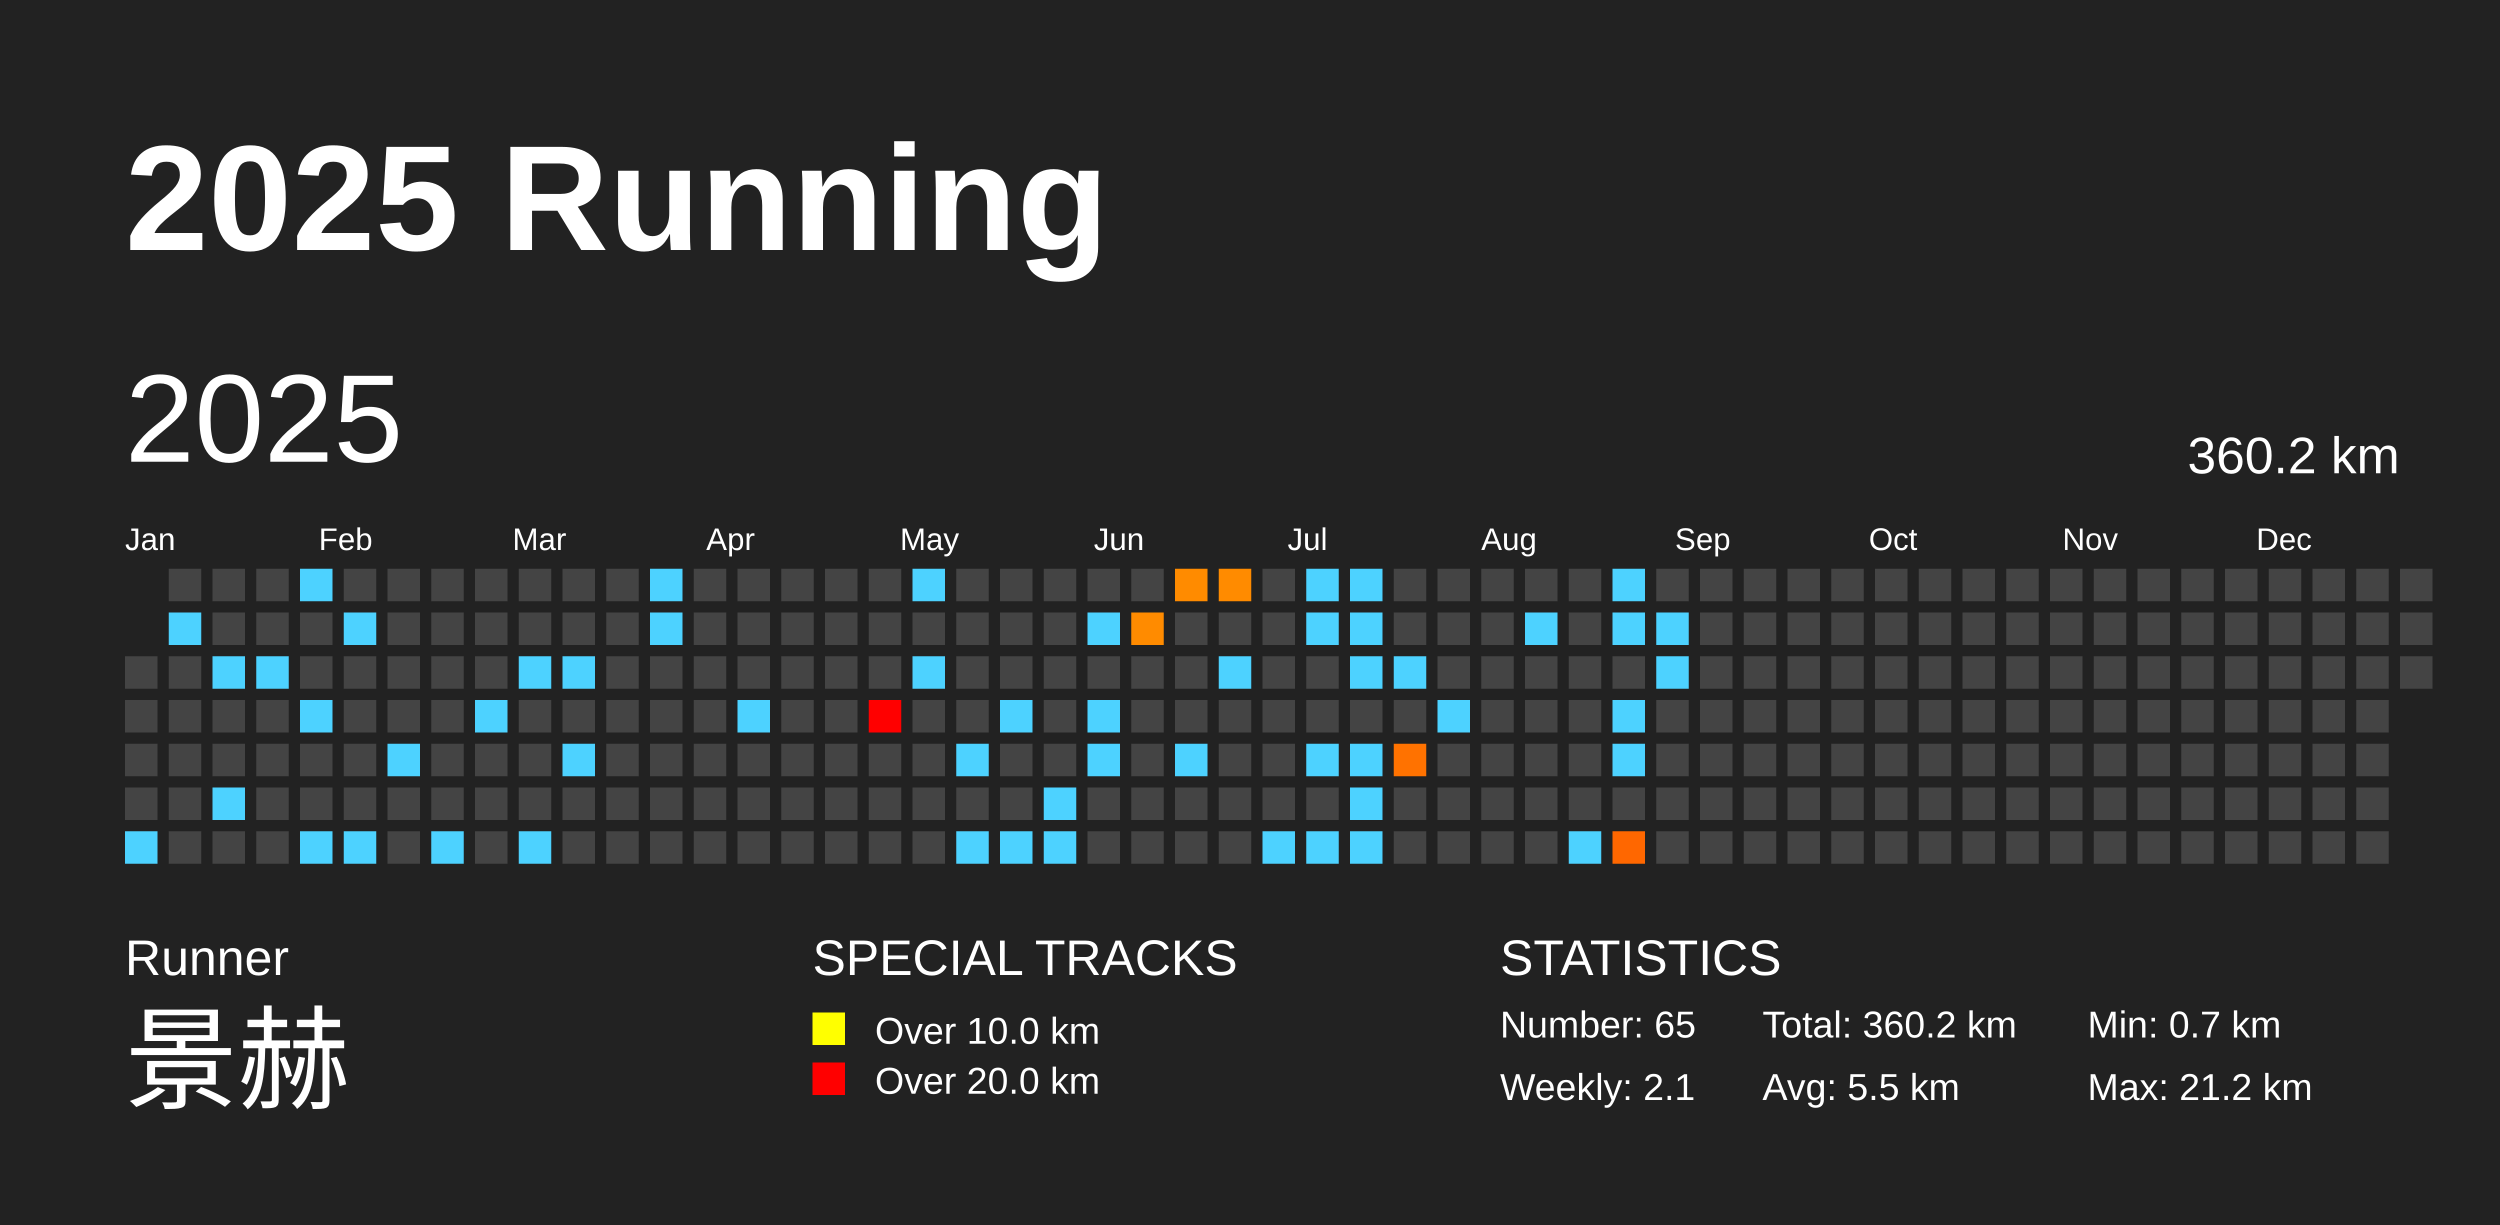
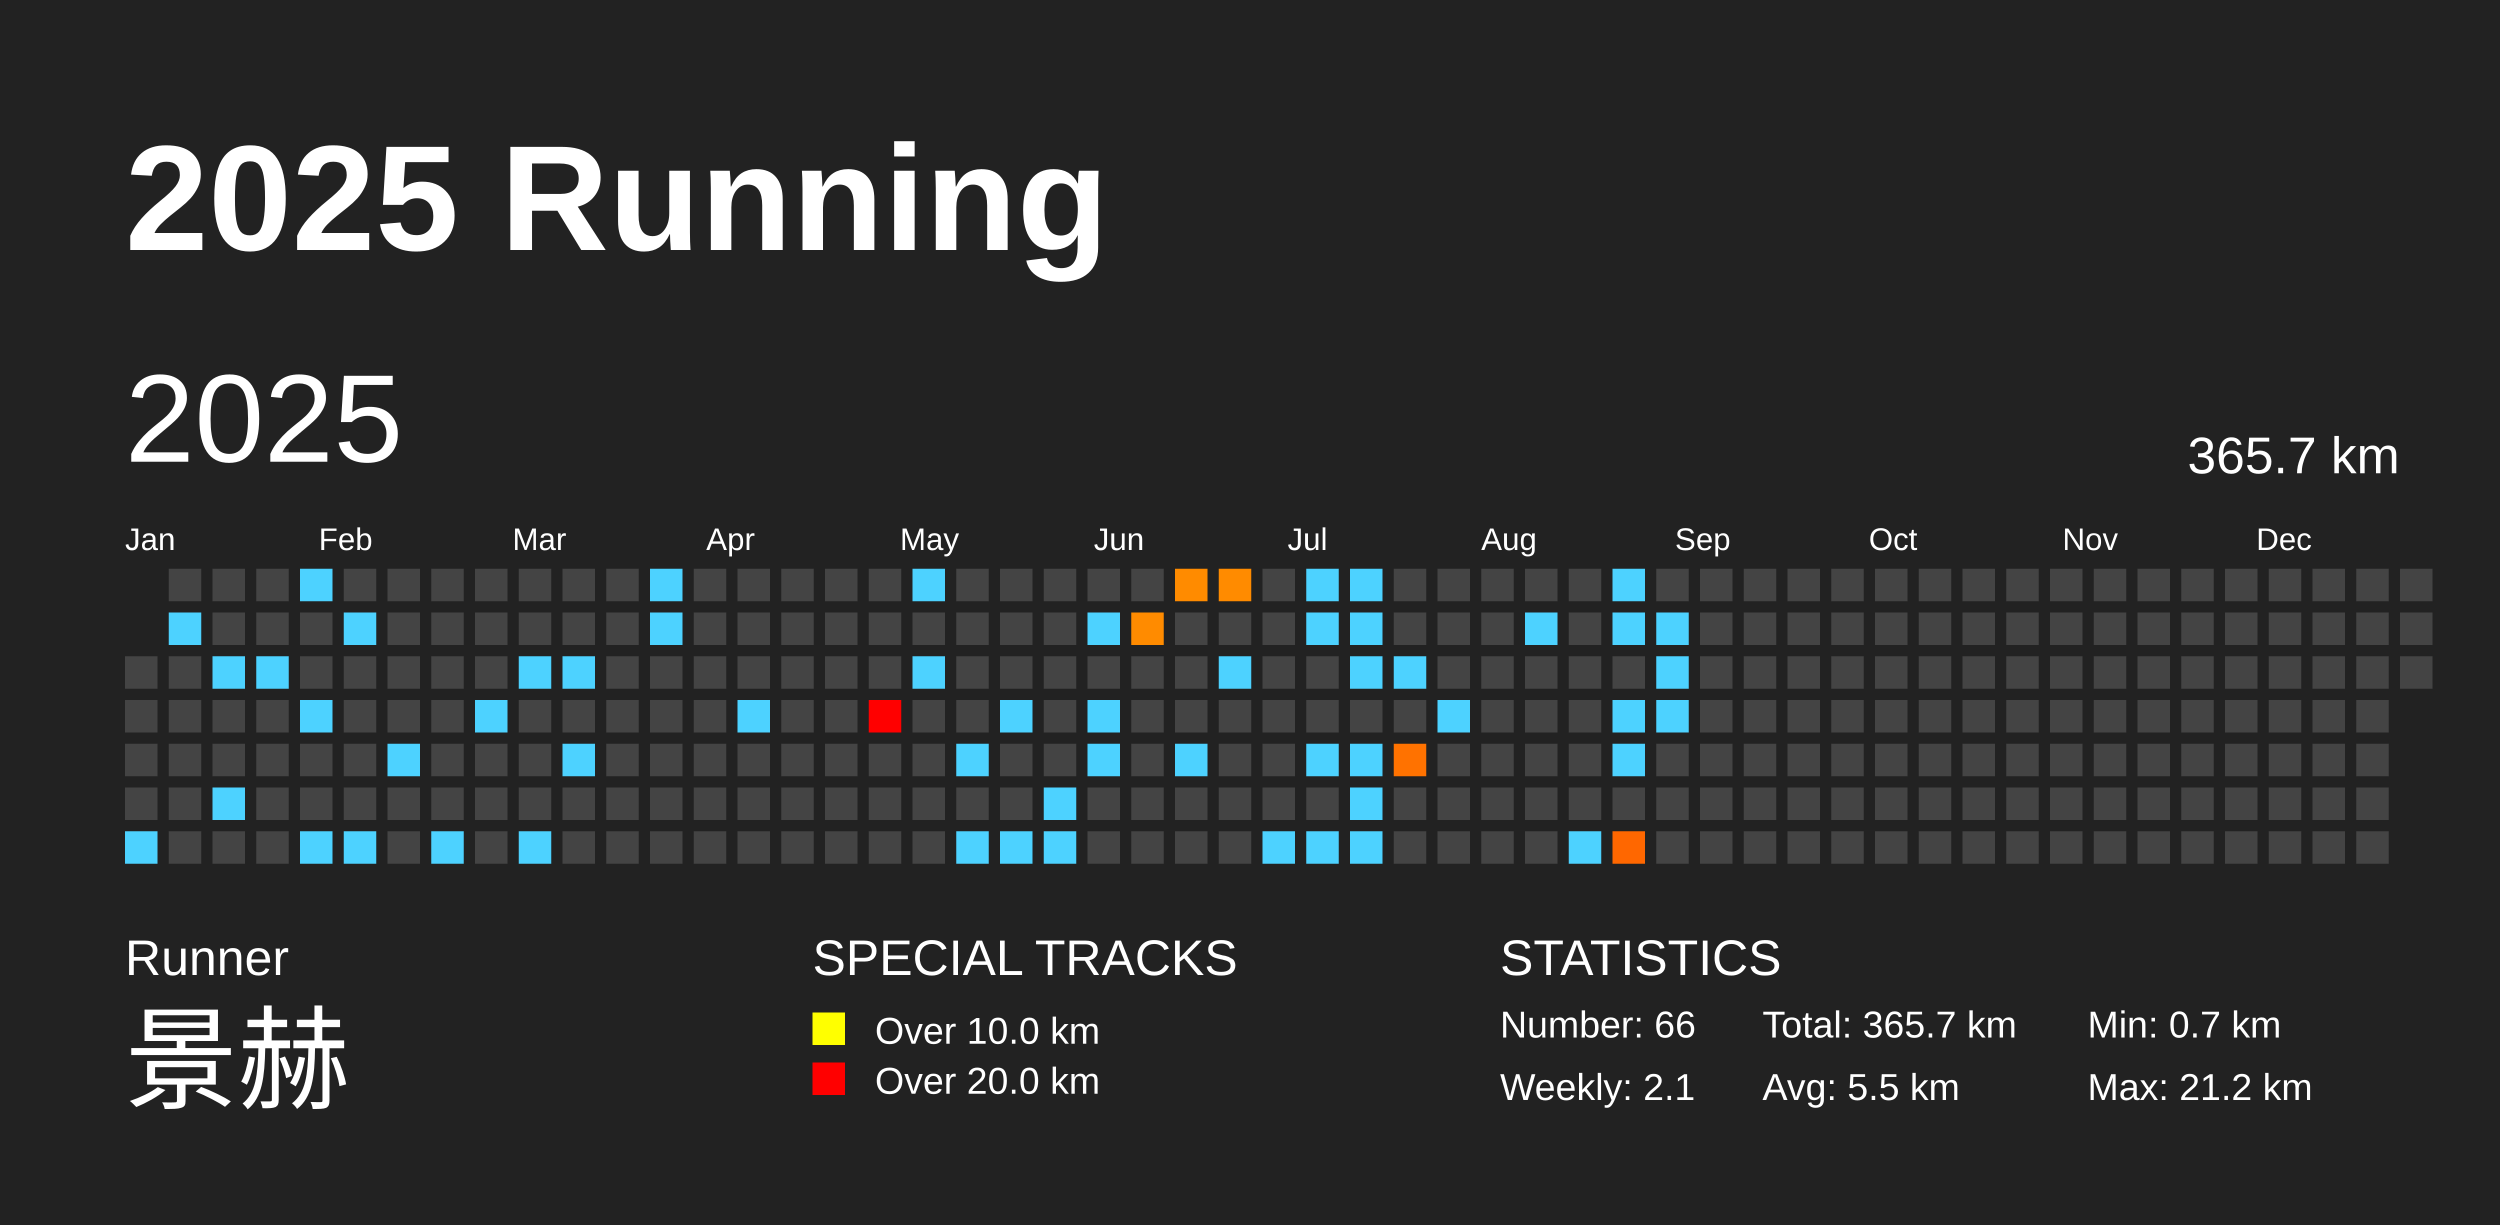
<svg xmlns="http://www.w3.org/2000/svg" baseProfile="full" height="98mm" version="1.1" viewBox="0,0,200,98" width="200mm">
  <defs />
  <rect fill="#222222" height="98" width="200" x="0" y="0" />
  <text fill="#FFFFFF" style="font-size:12px; font-family:Arial; font-weight:bold;" x="10" y="20">2025 Running</text>
  <text fill="#FFFFFF" style="font-size:4px; font-family:Arial" x="10" y="78">Runner</text>
  <text fill="#FFFFFF" style="font-size:9px; font-family:Arial" x="10" y="88">景赫</text>
  <text fill="#FFFFFF" style="font-size:4px; font-family:Arial" x="65" y="78">SPECIAL TRACKS</text>
  <rect fill="yellow" height="2.6" width="2.6" x="65" y="81" />
  <text fill="#FFFFFF" style="font-size:3px; font-family:Arial" x="70" y="83.5">Over 10.0 km</text>
  <rect fill="red" height="2.6" width="2.6" x="65" y="85" />
  <text fill="#FFFFFF" style="font-size:3px; font-family:Arial" x="70" y="87.5">Over 20.0 km</text>
  <text fill="#FFFFFF" style="font-size:4px; font-family:Arial" x="120" y="78">STATISTICS</text>
-   <text fill="#FFFFFF" style="font-size:3px; font-family:Arial" x="120" y="83">Number: 65</text>
+   <text fill="#FFFFFF" style="font-size:3px; font-family:Arial" x="120" y="83">Number: 66</text>
  <text fill="#FFFFFF" style="font-size:3px; font-family:Arial" x="120" y="88">Weekly: 2.1</text>
-   <text fill="#FFFFFF" style="font-size:3px; font-family:Arial" x="141" y="83">Total: 360.2 km</text>
+   <text fill="#FFFFFF" style="font-size:3px; font-family:Arial" x="141" y="83">Total: 365.7 km</text>
  <text fill="#FFFFFF" style="font-size:3px; font-family:Arial" x="141" y="88">Avg: 5.5 km</text>
  <text fill="#FFFFFF" style="font-size:3px; font-family:Arial" x="167" y="83">Min: 0.7 km</text>
  <text fill="#FFFFFF" style="font-size:3px; font-family:Arial" x="167" y="88">Max: 21.2 km</text>
  <text dominant-baseline="hanging" fill="#FFFFFF" style="font-size:10.0px; font-family:Arial;" x="10" y="30">2025</text>
-   <text dominant-baseline="hanging" fill="#FFFFFF" style="font-size:4.125px; font-family:Arial;" x="175" y="35">360.2 km</text>
+   <text dominant-baseline="hanging" fill="#FFFFFF" style="font-size:4.125px; font-family:Arial;" x="175" y="35">365.7 km</text>
  <text fill="#FFFFFF" style="font-size:2.5px; font-family:Arial" x="10.0" y="44">Jan</text>
  <text fill="#FFFFFF" style="font-size:2.5px; font-family:Arial" x="25.5" y="44">Feb</text>
  <text fill="#FFFFFF" style="font-size:2.5px; font-family:Arial" x="41.0" y="44">Mar</text>
  <text fill="#FFFFFF" style="font-size:2.5px; font-family:Arial" x="56.5" y="44">Apr</text>
  <text fill="#FFFFFF" style="font-size:2.5px; font-family:Arial" x="72.0" y="44">May</text>
  <text fill="#FFFFFF" style="font-size:2.5px; font-family:Arial" x="87.5" y="44">Jun</text>
  <text fill="#FFFFFF" style="font-size:2.5px; font-family:Arial" x="103.0" y="44">Jul</text>
  <text fill="#FFFFFF" style="font-size:2.5px; font-family:Arial" x="118.5" y="44">Aug</text>
  <text fill="#FFFFFF" style="font-size:2.5px; font-family:Arial" x="134.0" y="44">Sep</text>
  <text fill="#FFFFFF" style="font-size:2.5px; font-family:Arial" x="149.5" y="44">Oct</text>
  <text fill="#FFFFFF" style="font-size:2.5px; font-family:Arial" x="165.0" y="44">Nov</text>
  <text fill="#FFFFFF" style="font-size:2.5px; font-family:Arial" x="180.5" y="44">Dec</text>
  <rect fill="#444444" height="2.6" width="2.6" x="10.0" y="52.5" />
  <rect fill="#444444" height="2.6" width="2.6" x="10.0" y="56.0" />
  <rect fill="#444444" height="2.6" width="2.6" x="10.0" y="59.5" />
  <rect fill="#444444" height="2.6" width="2.6" x="10.0" y="63.0" />
  <rect fill="#4dd2ff" height="2.6" width="2.6" x="10.0" y="66.5" />
  <rect fill="#444444" height="2.6" width="2.6" x="13.5" y="45.5" />
  <rect fill="#4dd2ff" height="2.6" width="2.6" x="13.5" y="49.0" />
  <rect fill="#444444" height="2.6" width="2.6" x="13.5" y="52.5" />
  <rect fill="#444444" height="2.6" width="2.6" x="13.5" y="56.0" />
  <rect fill="#444444" height="2.6" width="2.6" x="13.5" y="59.5" />
  <rect fill="#444444" height="2.6" width="2.6" x="13.5" y="63.0" />
  <rect fill="#444444" height="2.6" width="2.6" x="13.5" y="66.5" />
  <rect fill="#444444" height="2.6" width="2.6" x="17.0" y="45.5" />
  <rect fill="#444444" height="2.6" width="2.6" x="17.0" y="49.0" />
  <rect fill="#4dd2ff" height="2.6" width="2.6" x="17.0" y="52.5" />
  <rect fill="#444444" height="2.6" width="2.6" x="17.0" y="56.0" />
  <rect fill="#444444" height="2.6" width="2.6" x="17.0" y="59.5" />
  <rect fill="#4dd2ff" height="2.6" width="2.6" x="17.0" y="63.0" />
  <rect fill="#444444" height="2.6" width="2.6" x="17.0" y="66.5" />
  <rect fill="#444444" height="2.6" width="2.6" x="20.5" y="45.5" />
  <rect fill="#444444" height="2.6" width="2.6" x="20.5" y="49.0" />
  <rect fill="#4dd2ff" height="2.6" width="2.6" x="20.5" y="52.5" />
  <rect fill="#444444" height="2.6" width="2.6" x="20.5" y="56.0" />
  <rect fill="#444444" height="2.6" width="2.6" x="20.5" y="59.5" />
  <rect fill="#444444" height="2.6" width="2.6" x="20.5" y="63.0" />
  <rect fill="#444444" height="2.6" width="2.6" x="20.5" y="66.5" />
  <rect fill="#4dd2ff" height="2.6" width="2.6" x="24.0" y="45.5" />
  <rect fill="#444444" height="2.6" width="2.6" x="24.0" y="49.0" />
  <rect fill="#444444" height="2.6" width="2.6" x="24.0" y="52.5" />
  <rect fill="#4dd2ff" height="2.6" width="2.6" x="24.0" y="56.0" />
  <rect fill="#444444" height="2.6" width="2.6" x="24.0" y="59.5" />
  <rect fill="#444444" height="2.6" width="2.6" x="24.0" y="63.0" />
  <rect fill="#4dd2ff" height="2.6" width="2.6" x="24.0" y="66.5" />
  <rect fill="#444444" height="2.6" width="2.6" x="27.5" y="45.5" />
  <rect fill="#4dd2ff" height="2.6" width="2.6" x="27.5" y="49.0" />
  <rect fill="#444444" height="2.6" width="2.6" x="27.5" y="52.5" />
  <rect fill="#444444" height="2.6" width="2.6" x="27.5" y="56.0" />
  <rect fill="#444444" height="2.6" width="2.6" x="27.5" y="59.5" />
  <rect fill="#444444" height="2.6" width="2.6" x="27.5" y="63.0" />
  <rect fill="#4dd2ff" height="2.6" width="2.6" x="27.5" y="66.5" />
  <rect fill="#444444" height="2.6" width="2.6" x="31.0" y="45.5" />
  <rect fill="#444444" height="2.6" width="2.6" x="31.0" y="49.0" />
  <rect fill="#444444" height="2.6" width="2.6" x="31.0" y="52.5" />
  <rect fill="#444444" height="2.6" width="2.6" x="31.0" y="56.0" />
  <rect fill="#4dd2ff" height="2.6" width="2.6" x="31.0" y="59.5" />
  <rect fill="#444444" height="2.6" width="2.6" x="31.0" y="63.0" />
  <rect fill="#444444" height="2.6" width="2.6" x="31.0" y="66.5" />
  <rect fill="#444444" height="2.6" width="2.6" x="34.5" y="45.5" />
  <rect fill="#444444" height="2.6" width="2.6" x="34.5" y="49.0" />
  <rect fill="#444444" height="2.6" width="2.6" x="34.5" y="52.5" />
  <rect fill="#444444" height="2.6" width="2.6" x="34.5" y="56.0" />
  <rect fill="#444444" height="2.6" width="2.6" x="34.5" y="59.5" />
  <rect fill="#444444" height="2.6" width="2.6" x="34.5" y="63.0" />
  <rect fill="#4dd2ff" height="2.6" width="2.6" x="34.5" y="66.5" />
  <rect fill="#444444" height="2.6" width="2.6" x="38.0" y="45.5" />
  <rect fill="#444444" height="2.6" width="2.6" x="38.0" y="49.0" />
  <rect fill="#444444" height="2.6" width="2.6" x="38.0" y="52.5" />
  <rect fill="#4dd2ff" height="2.6" width="2.6" x="38.0" y="56.0" />
  <rect fill="#444444" height="2.6" width="2.6" x="38.0" y="59.5" />
  <rect fill="#444444" height="2.6" width="2.6" x="38.0" y="63.0" />
  <rect fill="#444444" height="2.6" width="2.6" x="38.0" y="66.5" />
  <rect fill="#444444" height="2.6" width="2.6" x="41.5" y="45.5" />
  <rect fill="#444444" height="2.6" width="2.6" x="41.5" y="49.0" />
  <rect fill="#4dd2ff" height="2.6" width="2.6" x="41.5" y="52.5" />
  <rect fill="#444444" height="2.6" width="2.6" x="41.5" y="56.0" />
  <rect fill="#444444" height="2.6" width="2.6" x="41.5" y="59.5" />
  <rect fill="#444444" height="2.6" width="2.6" x="41.5" y="63.0" />
  <rect fill="#4dd2ff" height="2.6" width="2.6" x="41.5" y="66.5" />
  <rect fill="#444444" height="2.6" width="2.6" x="45.0" y="45.5" />
  <rect fill="#444444" height="2.6" width="2.6" x="45.0" y="49.0" />
  <rect fill="#4dd2ff" height="2.6" width="2.6" x="45.0" y="52.5" />
  <rect fill="#444444" height="2.6" width="2.6" x="45.0" y="56.0" />
  <rect fill="#4dd2ff" height="2.6" width="2.6" x="45.0" y="59.5" />
  <rect fill="#444444" height="2.6" width="2.6" x="45.0" y="63.0" />
  <rect fill="#444444" height="2.6" width="2.6" x="45.0" y="66.5" />
  <rect fill="#444444" height="2.6" width="2.6" x="48.5" y="45.5" />
  <rect fill="#444444" height="2.6" width="2.6" x="48.5" y="49.0" />
  <rect fill="#444444" height="2.6" width="2.6" x="48.5" y="52.5" />
  <rect fill="#444444" height="2.6" width="2.6" x="48.5" y="56.0" />
  <rect fill="#444444" height="2.6" width="2.6" x="48.5" y="59.5" />
  <rect fill="#444444" height="2.6" width="2.6" x="48.5" y="63.0" />
  <rect fill="#444444" height="2.6" width="2.6" x="48.5" y="66.5" />
  <rect fill="#4dd2ff" height="2.6" width="2.6" x="52.0" y="45.5" />
  <rect fill="#4dd2ff" height="2.6" width="2.6" x="52.0" y="49.0" />
  <rect fill="#444444" height="2.6" width="2.6" x="52.0" y="52.5" />
  <rect fill="#444444" height="2.6" width="2.6" x="52.0" y="56.0" />
  <rect fill="#444444" height="2.6" width="2.6" x="52.0" y="59.5" />
  <rect fill="#444444" height="2.6" width="2.6" x="52.0" y="63.0" />
  <rect fill="#444444" height="2.6" width="2.6" x="52.0" y="66.5" />
  <rect fill="#444444" height="2.6" width="2.6" x="55.5" y="45.5" />
  <rect fill="#444444" height="2.6" width="2.6" x="55.5" y="49.0" />
  <rect fill="#444444" height="2.6" width="2.6" x="55.5" y="52.5" />
  <rect fill="#444444" height="2.6" width="2.6" x="55.5" y="56.0" />
  <rect fill="#444444" height="2.6" width="2.6" x="55.5" y="59.5" />
  <rect fill="#444444" height="2.6" width="2.6" x="55.5" y="63.0" />
  <rect fill="#444444" height="2.6" width="2.6" x="55.5" y="66.5" />
  <rect fill="#444444" height="2.6" width="2.6" x="59.0" y="45.5" />
  <rect fill="#444444" height="2.6" width="2.6" x="59.0" y="49.0" />
  <rect fill="#444444" height="2.6" width="2.6" x="59.0" y="52.5" />
  <rect fill="#4dd2ff" height="2.6" width="2.6" x="59.0" y="56.0" />
  <rect fill="#444444" height="2.6" width="2.6" x="59.0" y="59.5" />
  <rect fill="#444444" height="2.6" width="2.6" x="59.0" y="63.0" />
  <rect fill="#444444" height="2.6" width="2.6" x="59.0" y="66.5" />
  <rect fill="#444444" height="2.6" width="2.6" x="62.5" y="45.5" />
  <rect fill="#444444" height="2.6" width="2.6" x="62.5" y="49.0" />
  <rect fill="#444444" height="2.6" width="2.6" x="62.5" y="52.5" />
  <rect fill="#444444" height="2.6" width="2.6" x="62.5" y="56.0" />
  <rect fill="#444444" height="2.6" width="2.6" x="62.5" y="59.5" />
  <rect fill="#444444" height="2.6" width="2.6" x="62.5" y="63.0" />
  <rect fill="#444444" height="2.6" width="2.6" x="62.5" y="66.5" />
  <rect fill="#444444" height="2.6" width="2.6" x="66.0" y="45.5" />
  <rect fill="#444444" height="2.6" width="2.6" x="66.0" y="49.0" />
  <rect fill="#444444" height="2.6" width="2.6" x="66.0" y="52.5" />
  <rect fill="#444444" height="2.6" width="2.6" x="66.0" y="56.0" />
  <rect fill="#444444" height="2.6" width="2.6" x="66.0" y="59.5" />
  <rect fill="#444444" height="2.6" width="2.6" x="66.0" y="63.0" />
  <rect fill="#444444" height="2.6" width="2.6" x="66.0" y="66.5" />
  <rect fill="#444444" height="2.6" width="2.6" x="69.5" y="45.5" />
  <rect fill="#444444" height="2.6" width="2.6" x="69.5" y="49.0" />
  <rect fill="#444444" height="2.6" width="2.6" x="69.5" y="52.5" />
  <rect fill="red" height="2.6" width="2.6" x="69.5" y="56.0" />
  <rect fill="#444444" height="2.6" width="2.6" x="69.5" y="59.5" />
  <rect fill="#444444" height="2.6" width="2.6" x="69.5" y="63.0" />
  <rect fill="#444444" height="2.6" width="2.6" x="69.5" y="66.5" />
  <rect fill="#4dd2ff" height="2.6" width="2.6" x="73.0" y="45.5" />
  <rect fill="#444444" height="2.6" width="2.6" x="73.0" y="49.0" />
  <rect fill="#4dd2ff" height="2.6" width="2.6" x="73.0" y="52.5" />
  <rect fill="#444444" height="2.6" width="2.6" x="73.0" y="56.0" />
  <rect fill="#444444" height="2.6" width="2.6" x="73.0" y="59.5" />
  <rect fill="#444444" height="2.6" width="2.6" x="73.0" y="63.0" />
  <rect fill="#444444" height="2.6" width="2.6" x="73.0" y="66.5" />
  <rect fill="#444444" height="2.6" width="2.6" x="76.5" y="45.5" />
  <rect fill="#444444" height="2.6" width="2.6" x="76.5" y="49.0" />
  <rect fill="#444444" height="2.6" width="2.6" x="76.5" y="52.5" />
  <rect fill="#444444" height="2.6" width="2.6" x="76.5" y="56.0" />
  <rect fill="#4dd2ff" height="2.6" width="2.6" x="76.5" y="59.5" />
  <rect fill="#444444" height="2.6" width="2.6" x="76.5" y="63.0" />
  <rect fill="#4dd2ff" height="2.6" width="2.6" x="76.5" y="66.5" />
  <rect fill="#444444" height="2.6" width="2.6" x="80.0" y="45.5" />
  <rect fill="#444444" height="2.6" width="2.6" x="80.0" y="49.0" />
  <rect fill="#444444" height="2.6" width="2.6" x="80.0" y="52.5" />
  <rect fill="#4dd2ff" height="2.6" width="2.6" x="80.0" y="56.0" />
  <rect fill="#444444" height="2.6" width="2.6" x="80.0" y="59.5" />
  <rect fill="#444444" height="2.6" width="2.6" x="80.0" y="63.0" />
  <rect fill="#4dd2ff" height="2.6" width="2.6" x="80.0" y="66.5" />
  <rect fill="#444444" height="2.6" width="2.6" x="83.5" y="45.5" />
  <rect fill="#444444" height="2.6" width="2.6" x="83.5" y="49.0" />
  <rect fill="#444444" height="2.6" width="2.6" x="83.5" y="52.5" />
  <rect fill="#444444" height="2.6" width="2.6" x="83.5" y="56.0" />
  <rect fill="#444444" height="2.6" width="2.6" x="83.5" y="59.5" />
  <rect fill="#4dd2ff" height="2.6" width="2.6" x="83.5" y="63.0" />
  <rect fill="#4dd2ff" height="2.6" width="2.6" x="83.5" y="66.5" />
  <rect fill="#444444" height="2.6" width="2.6" x="87.0" y="45.5" />
  <rect fill="#4dd2ff" height="2.6" width="2.6" x="87.0" y="49.0" />
  <rect fill="#444444" height="2.6" width="2.6" x="87.0" y="52.5" />
  <rect fill="#4dd2ff" height="2.6" width="2.6" x="87.0" y="56.0" />
  <rect fill="#4dd2ff" height="2.6" width="2.6" x="87.0" y="59.5" />
  <rect fill="#444444" height="2.6" width="2.6" x="87.0" y="63.0" />
  <rect fill="#444444" height="2.6" width="2.6" x="87.0" y="66.5" />
  <rect fill="#444444" height="2.6" width="2.6" x="90.5" y="45.5" />
  <rect fill="#ff8b00" height="2.6" width="2.6" x="90.5" y="49.0" />
  <rect fill="#444444" height="2.6" width="2.6" x="90.5" y="52.5" />
  <rect fill="#444444" height="2.6" width="2.6" x="90.5" y="56.0" />
  <rect fill="#444444" height="2.6" width="2.6" x="90.5" y="59.5" />
  <rect fill="#444444" height="2.6" width="2.6" x="90.5" y="63.0" />
  <rect fill="#444444" height="2.6" width="2.6" x="90.5" y="66.5" />
  <rect fill="#ff8b00" height="2.6" width="2.6" x="94.0" y="45.5" />
  <rect fill="#444444" height="2.6" width="2.6" x="94.0" y="49.0" />
  <rect fill="#444444" height="2.6" width="2.6" x="94.0" y="52.5" />
  <rect fill="#444444" height="2.6" width="2.6" x="94.0" y="56.0" />
  <rect fill="#4dd2ff" height="2.6" width="2.6" x="94.0" y="59.5" />
  <rect fill="#444444" height="2.6" width="2.6" x="94.0" y="63.0" />
  <rect fill="#444444" height="2.6" width="2.6" x="94.0" y="66.5" />
  <rect fill="#ff8b00" height="2.6" width="2.6" x="97.5" y="45.5" />
  <rect fill="#444444" height="2.6" width="2.6" x="97.5" y="49.0" />
  <rect fill="#4dd2ff" height="2.6" width="2.6" x="97.5" y="52.5" />
  <rect fill="#444444" height="2.6" width="2.6" x="97.5" y="56.0" />
  <rect fill="#444444" height="2.6" width="2.6" x="97.5" y="59.5" />
  <rect fill="#444444" height="2.6" width="2.6" x="97.5" y="63.0" />
  <rect fill="#444444" height="2.6" width="2.6" x="97.5" y="66.5" />
  <rect fill="#444444" height="2.6" width="2.6" x="101.0" y="45.5" />
  <rect fill="#444444" height="2.6" width="2.6" x="101.0" y="49.0" />
  <rect fill="#444444" height="2.6" width="2.6" x="101.0" y="52.5" />
  <rect fill="#444444" height="2.6" width="2.6" x="101.0" y="56.0" />
  <rect fill="#444444" height="2.6" width="2.6" x="101.0" y="59.5" />
  <rect fill="#444444" height="2.6" width="2.6" x="101.0" y="63.0" />
  <rect fill="#4dd2ff" height="2.6" width="2.6" x="101.0" y="66.5" />
  <rect fill="#4dd2ff" height="2.6" width="2.6" x="104.5" y="45.5" />
  <rect fill="#4dd2ff" height="2.6" width="2.6" x="104.5" y="49.0" />
  <rect fill="#444444" height="2.6" width="2.6" x="104.5" y="52.5" />
  <rect fill="#444444" height="2.6" width="2.6" x="104.5" y="56.0" />
  <rect fill="#4dd2ff" height="2.6" width="2.6" x="104.5" y="59.5" />
  <rect fill="#444444" height="2.6" width="2.6" x="104.5" y="63.0" />
  <rect fill="#4dd2ff" height="2.6" width="2.6" x="104.5" y="66.5" />
  <rect fill="#4dd2ff" height="2.6" width="2.6" x="108.0" y="45.5" />
  <rect fill="#4dd2ff" height="2.6" width="2.6" x="108.0" y="49.0" />
  <rect fill="#4dd2ff" height="2.6" width="2.6" x="108.0" y="52.5" />
  <rect fill="#444444" height="2.6" width="2.6" x="108.0" y="56.0" />
  <rect fill="#4dd2ff" height="2.6" width="2.6" x="108.0" y="59.5" />
  <rect fill="#4dd2ff" height="2.6" width="2.6" x="108.0" y="63.0" />
  <rect fill="#4dd2ff" height="2.6" width="2.6" x="108.0" y="66.5" />
  <rect fill="#444444" height="2.6" width="2.6" x="111.5" y="45.5" />
  <rect fill="#444444" height="2.6" width="2.6" x="111.5" y="49.0" />
  <rect fill="#4dd2ff" height="2.6" width="2.6" x="111.5" y="52.5" />
  <rect fill="#444444" height="2.6" width="2.6" x="111.5" y="56.0" />
  <rect fill="#ff7200" height="2.6" width="2.6" x="111.5" y="59.5" />
  <rect fill="#444444" height="2.6" width="2.6" x="111.5" y="63.0" />
  <rect fill="#444444" height="2.6" width="2.6" x="111.5" y="66.5" />
  <rect fill="#444444" height="2.6" width="2.6" x="115.0" y="45.5" />
  <rect fill="#444444" height="2.6" width="2.6" x="115.0" y="49.0" />
  <rect fill="#444444" height="2.6" width="2.6" x="115.0" y="52.5" />
  <rect fill="#4dd2ff" height="2.6" width="2.6" x="115.0" y="56.0" />
  <rect fill="#444444" height="2.6" width="2.6" x="115.0" y="59.5" />
  <rect fill="#444444" height="2.6" width="2.6" x="115.0" y="63.0" />
  <rect fill="#444444" height="2.6" width="2.6" x="115.0" y="66.5" />
  <rect fill="#444444" height="2.6" width="2.6" x="118.5" y="45.5" />
  <rect fill="#444444" height="2.6" width="2.6" x="118.5" y="49.0" />
  <rect fill="#444444" height="2.6" width="2.6" x="118.5" y="52.5" />
  <rect fill="#444444" height="2.6" width="2.6" x="118.5" y="56.0" />
  <rect fill="#444444" height="2.6" width="2.6" x="118.5" y="59.5" />
  <rect fill="#444444" height="2.6" width="2.6" x="118.5" y="63.0" />
  <rect fill="#444444" height="2.6" width="2.6" x="118.5" y="66.5" />
  <rect fill="#444444" height="2.6" width="2.6" x="122.0" y="45.5" />
  <rect fill="#4dd2ff" height="2.6" width="2.6" x="122.0" y="49.0" />
  <rect fill="#444444" height="2.6" width="2.6" x="122.0" y="52.5" />
  <rect fill="#444444" height="2.6" width="2.6" x="122.0" y="56.0" />
  <rect fill="#444444" height="2.6" width="2.6" x="122.0" y="59.5" />
  <rect fill="#444444" height="2.6" width="2.6" x="122.0" y="63.0" />
  <rect fill="#444444" height="2.6" width="2.6" x="122.0" y="66.5" />
  <rect fill="#444444" height="2.6" width="2.6" x="125.5" y="45.5" />
  <rect fill="#444444" height="2.6" width="2.6" x="125.5" y="49.0" />
  <rect fill="#444444" height="2.6" width="2.6" x="125.5" y="52.5" />
  <rect fill="#444444" height="2.6" width="2.6" x="125.5" y="56.0" />
  <rect fill="#444444" height="2.6" width="2.6" x="125.5" y="59.5" />
  <rect fill="#444444" height="2.6" width="2.6" x="125.5" y="63.0" />
  <rect fill="#4dd2ff" height="2.6" width="2.6" x="125.5" y="66.5" />
  <rect fill="#4dd2ff" height="2.6" width="2.6" x="129.0" y="45.5" />
  <rect fill="#4dd2ff" height="2.6" width="2.6" x="129.0" y="49.0" />
  <rect fill="#444444" height="2.6" width="2.6" x="129.0" y="52.5" />
  <rect fill="#4dd2ff" height="2.6" width="2.6" x="129.0" y="56.0" />
  <rect fill="#4dd2ff" height="2.6" width="2.6" x="129.0" y="59.5" />
  <rect fill="#444444" height="2.6" width="2.6" x="129.0" y="63.0" />
  <rect fill="#ff6700" height="2.6" width="2.6" x="129.0" y="66.5" />
  <rect fill="#444444" height="2.6" width="2.6" x="132.5" y="45.5" />
  <rect fill="#4dd2ff" height="2.6" width="2.6" x="132.5" y="49.0" />
  <rect fill="#4dd2ff" height="2.6" width="2.6" x="132.5" y="52.5" />
-   <rect fill="#444444" height="2.6" width="2.6" x="132.5" y="56.0" />
+   <rect fill="#4dd2ff" height="2.6" width="2.6" x="132.5" y="56.0" />
  <rect fill="#444444" height="2.6" width="2.6" x="132.5" y="59.5" />
  <rect fill="#444444" height="2.6" width="2.6" x="132.5" y="63.0" />
  <rect fill="#444444" height="2.6" width="2.6" x="132.5" y="66.5" />
  <rect fill="#444444" height="2.6" width="2.6" x="136.0" y="45.5" />
  <rect fill="#444444" height="2.6" width="2.6" x="136.0" y="49.0" />
  <rect fill="#444444" height="2.6" width="2.6" x="136.0" y="52.5" />
  <rect fill="#444444" height="2.6" width="2.6" x="136.0" y="56.0" />
  <rect fill="#444444" height="2.6" width="2.6" x="136.0" y="59.5" />
  <rect fill="#444444" height="2.6" width="2.6" x="136.0" y="63.0" />
  <rect fill="#444444" height="2.6" width="2.6" x="136.0" y="66.5" />
  <rect fill="#444444" height="2.6" width="2.6" x="139.5" y="45.5" />
  <rect fill="#444444" height="2.6" width="2.6" x="139.5" y="49.0" />
  <rect fill="#444444" height="2.6" width="2.6" x="139.5" y="52.5" />
  <rect fill="#444444" height="2.6" width="2.6" x="139.5" y="56.0" />
  <rect fill="#444444" height="2.6" width="2.6" x="139.5" y="59.5" />
  <rect fill="#444444" height="2.6" width="2.6" x="139.5" y="63.0" />
  <rect fill="#444444" height="2.6" width="2.6" x="139.5" y="66.5" />
  <rect fill="#444444" height="2.6" width="2.6" x="143.0" y="45.5" />
  <rect fill="#444444" height="2.6" width="2.6" x="143.0" y="49.0" />
  <rect fill="#444444" height="2.6" width="2.6" x="143.0" y="52.5" />
  <rect fill="#444444" height="2.6" width="2.6" x="143.0" y="56.0" />
  <rect fill="#444444" height="2.6" width="2.6" x="143.0" y="59.5" />
  <rect fill="#444444" height="2.6" width="2.6" x="143.0" y="63.0" />
  <rect fill="#444444" height="2.6" width="2.6" x="143.0" y="66.5" />
  <rect fill="#444444" height="2.6" width="2.6" x="146.5" y="45.5" />
  <rect fill="#444444" height="2.6" width="2.6" x="146.5" y="49.0" />
  <rect fill="#444444" height="2.6" width="2.6" x="146.5" y="52.5" />
  <rect fill="#444444" height="2.6" width="2.6" x="146.5" y="56.0" />
  <rect fill="#444444" height="2.6" width="2.6" x="146.5" y="59.5" />
  <rect fill="#444444" height="2.6" width="2.6" x="146.5" y="63.0" />
  <rect fill="#444444" height="2.6" width="2.6" x="146.5" y="66.5" />
  <rect fill="#444444" height="2.6" width="2.6" x="150.0" y="45.5" />
  <rect fill="#444444" height="2.6" width="2.6" x="150.0" y="49.0" />
  <rect fill="#444444" height="2.6" width="2.6" x="150.0" y="52.5" />
  <rect fill="#444444" height="2.6" width="2.6" x="150.0" y="56.0" />
  <rect fill="#444444" height="2.6" width="2.6" x="150.0" y="59.5" />
  <rect fill="#444444" height="2.6" width="2.6" x="150.0" y="63.0" />
  <rect fill="#444444" height="2.6" width="2.6" x="150.0" y="66.5" />
  <rect fill="#444444" height="2.6" width="2.6" x="153.5" y="45.5" />
  <rect fill="#444444" height="2.6" width="2.6" x="153.5" y="49.0" />
  <rect fill="#444444" height="2.6" width="2.6" x="153.5" y="52.5" />
  <rect fill="#444444" height="2.6" width="2.6" x="153.5" y="56.0" />
  <rect fill="#444444" height="2.6" width="2.6" x="153.5" y="59.5" />
  <rect fill="#444444" height="2.6" width="2.6" x="153.5" y="63.0" />
  <rect fill="#444444" height="2.6" width="2.6" x="153.5" y="66.5" />
  <rect fill="#444444" height="2.6" width="2.6" x="157.0" y="45.5" />
  <rect fill="#444444" height="2.6" width="2.6" x="157.0" y="49.0" />
  <rect fill="#444444" height="2.6" width="2.6" x="157.0" y="52.5" />
  <rect fill="#444444" height="2.6" width="2.6" x="157.0" y="56.0" />
  <rect fill="#444444" height="2.6" width="2.6" x="157.0" y="59.5" />
  <rect fill="#444444" height="2.6" width="2.6" x="157.0" y="63.0" />
  <rect fill="#444444" height="2.6" width="2.6" x="157.0" y="66.5" />
  <rect fill="#444444" height="2.6" width="2.6" x="160.5" y="45.5" />
  <rect fill="#444444" height="2.6" width="2.6" x="160.5" y="49.0" />
  <rect fill="#444444" height="2.6" width="2.6" x="160.5" y="52.5" />
  <rect fill="#444444" height="2.6" width="2.6" x="160.5" y="56.0" />
  <rect fill="#444444" height="2.6" width="2.6" x="160.5" y="59.5" />
  <rect fill="#444444" height="2.6" width="2.6" x="160.5" y="63.0" />
  <rect fill="#444444" height="2.6" width="2.6" x="160.5" y="66.5" />
  <rect fill="#444444" height="2.6" width="2.6" x="164.0" y="45.5" />
  <rect fill="#444444" height="2.6" width="2.6" x="164.0" y="49.0" />
  <rect fill="#444444" height="2.6" width="2.6" x="164.0" y="52.5" />
  <rect fill="#444444" height="2.6" width="2.6" x="164.0" y="56.0" />
  <rect fill="#444444" height="2.6" width="2.6" x="164.0" y="59.5" />
  <rect fill="#444444" height="2.6" width="2.6" x="164.0" y="63.0" />
  <rect fill="#444444" height="2.6" width="2.6" x="164.0" y="66.5" />
  <rect fill="#444444" height="2.6" width="2.6" x="167.5" y="45.5" />
  <rect fill="#444444" height="2.6" width="2.6" x="167.5" y="49.0" />
  <rect fill="#444444" height="2.6" width="2.6" x="167.5" y="52.5" />
  <rect fill="#444444" height="2.6" width="2.6" x="167.5" y="56.0" />
  <rect fill="#444444" height="2.6" width="2.6" x="167.5" y="59.5" />
  <rect fill="#444444" height="2.6" width="2.6" x="167.5" y="63.0" />
  <rect fill="#444444" height="2.6" width="2.6" x="167.5" y="66.5" />
  <rect fill="#444444" height="2.6" width="2.6" x="171.0" y="45.5" />
  <rect fill="#444444" height="2.6" width="2.6" x="171.0" y="49.0" />
  <rect fill="#444444" height="2.6" width="2.6" x="171.0" y="52.5" />
  <rect fill="#444444" height="2.6" width="2.6" x="171.0" y="56.0" />
  <rect fill="#444444" height="2.6" width="2.6" x="171.0" y="59.5" />
  <rect fill="#444444" height="2.6" width="2.6" x="171.0" y="63.0" />
  <rect fill="#444444" height="2.6" width="2.6" x="171.0" y="66.5" />
  <rect fill="#444444" height="2.6" width="2.6" x="174.5" y="45.5" />
  <rect fill="#444444" height="2.6" width="2.6" x="174.5" y="49.0" />
  <rect fill="#444444" height="2.6" width="2.6" x="174.5" y="52.5" />
  <rect fill="#444444" height="2.6" width="2.6" x="174.5" y="56.0" />
  <rect fill="#444444" height="2.6" width="2.6" x="174.5" y="59.5" />
  <rect fill="#444444" height="2.6" width="2.6" x="174.5" y="63.0" />
  <rect fill="#444444" height="2.6" width="2.6" x="174.5" y="66.5" />
  <rect fill="#444444" height="2.6" width="2.6" x="178.0" y="45.5" />
  <rect fill="#444444" height="2.6" width="2.6" x="178.0" y="49.0" />
  <rect fill="#444444" height="2.6" width="2.6" x="178.0" y="52.5" />
  <rect fill="#444444" height="2.6" width="2.6" x="178.0" y="56.0" />
  <rect fill="#444444" height="2.6" width="2.6" x="178.0" y="59.5" />
  <rect fill="#444444" height="2.6" width="2.6" x="178.0" y="63.0" />
  <rect fill="#444444" height="2.6" width="2.6" x="178.0" y="66.5" />
  <rect fill="#444444" height="2.6" width="2.6" x="181.5" y="45.5" />
  <rect fill="#444444" height="2.6" width="2.6" x="181.5" y="49.0" />
  <rect fill="#444444" height="2.6" width="2.6" x="181.5" y="52.5" />
  <rect fill="#444444" height="2.6" width="2.6" x="181.5" y="56.0" />
  <rect fill="#444444" height="2.6" width="2.6" x="181.5" y="59.5" />
  <rect fill="#444444" height="2.6" width="2.6" x="181.5" y="63.0" />
  <rect fill="#444444" height="2.6" width="2.6" x="181.5" y="66.5" />
  <rect fill="#444444" height="2.6" width="2.6" x="185.0" y="45.5" />
  <rect fill="#444444" height="2.6" width="2.6" x="185.0" y="49.0" />
  <rect fill="#444444" height="2.6" width="2.6" x="185.0" y="52.5" />
  <rect fill="#444444" height="2.6" width="2.6" x="185.0" y="56.0" />
  <rect fill="#444444" height="2.6" width="2.6" x="185.0" y="59.5" />
  <rect fill="#444444" height="2.6" width="2.6" x="185.0" y="63.0" />
  <rect fill="#444444" height="2.6" width="2.6" x="185.0" y="66.5" />
  <rect fill="#444444" height="2.6" width="2.6" x="188.5" y="45.5" />
  <rect fill="#444444" height="2.6" width="2.6" x="188.5" y="49.0" />
  <rect fill="#444444" height="2.6" width="2.6" x="188.5" y="52.5" />
  <rect fill="#444444" height="2.6" width="2.6" x="188.5" y="56.0" />
  <rect fill="#444444" height="2.6" width="2.6" x="188.5" y="59.5" />
  <rect fill="#444444" height="2.6" width="2.6" x="188.5" y="63.0" />
  <rect fill="#444444" height="2.6" width="2.6" x="188.5" y="66.5" />
  <rect fill="#444444" height="2.6" width="2.6" x="192.0" y="45.5" />
  <rect fill="#444444" height="2.6" width="2.6" x="192.0" y="49.0" />
  <rect fill="#444444" height="2.6" width="2.6" x="192.0" y="52.5" />
</svg>
